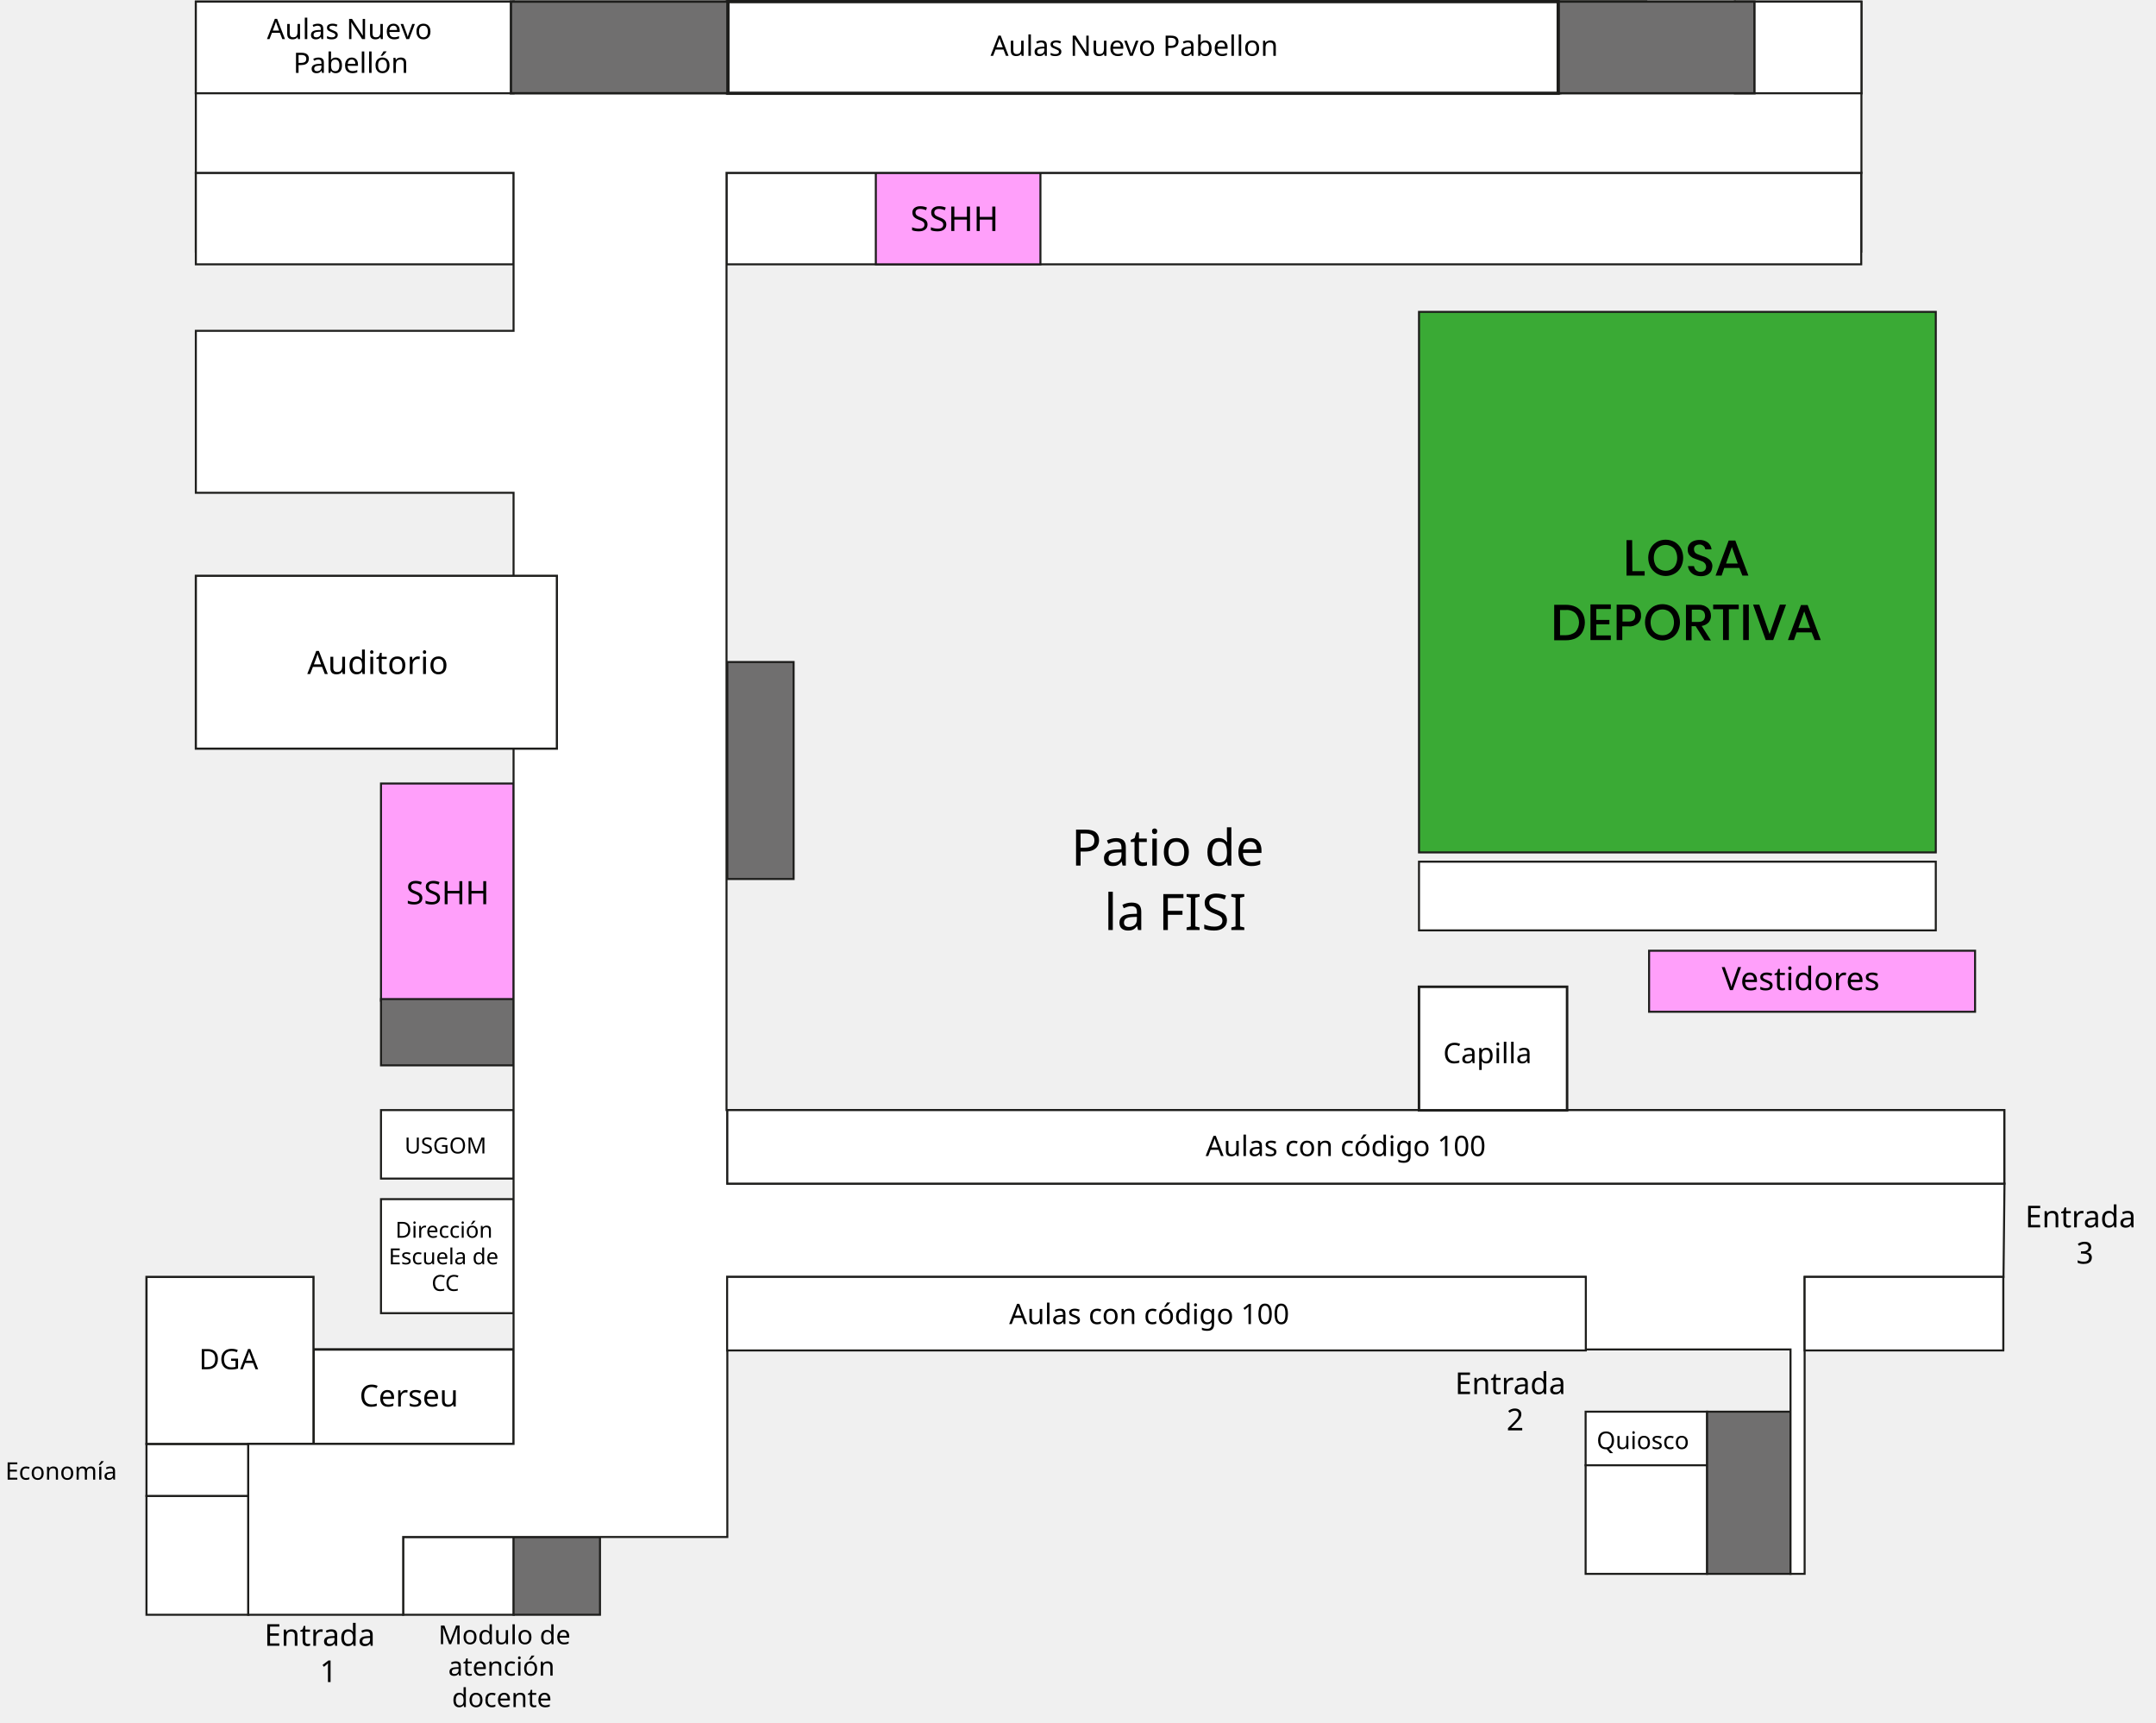
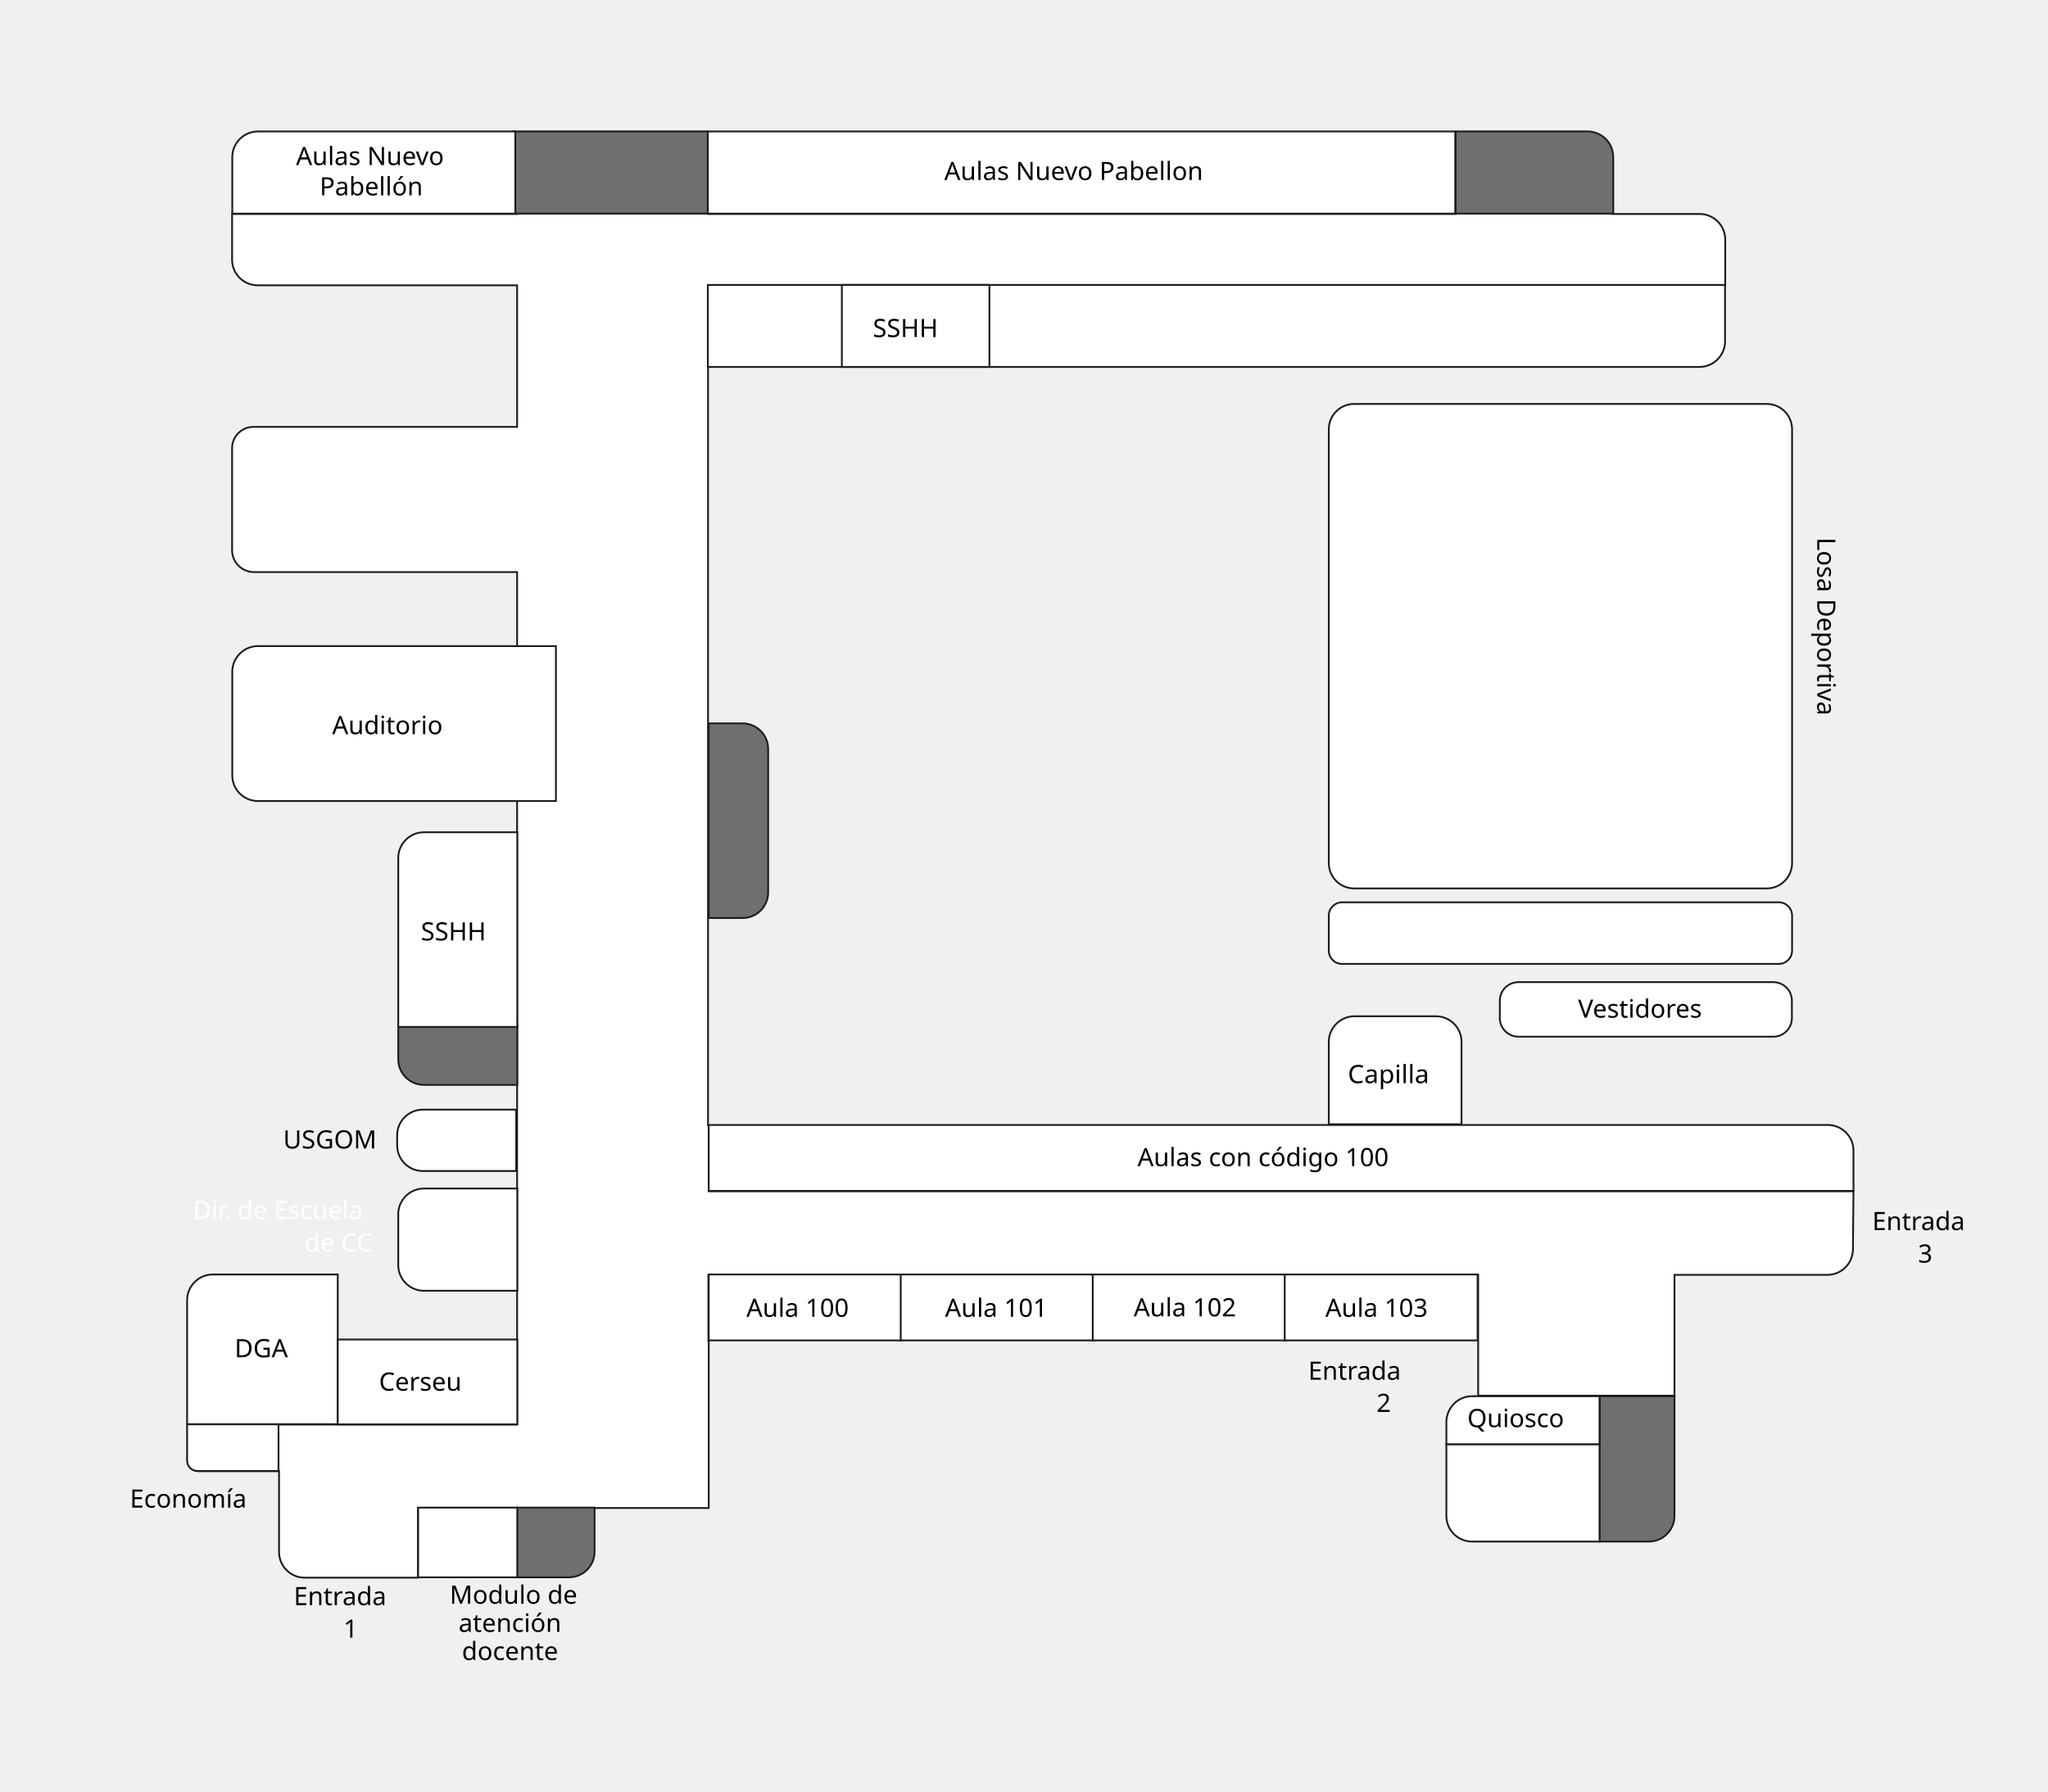
- <svg xmlns="http://www.w3.org/2000/svg" version="1.1" id="Capa_1" x="0px" y="0px" viewBox="0 0 1070.1 854.9" style="enable-background:new 0 0 1070.1 854.9;" xml:space="preserve">
+ <svg xmlns="http://www.w3.org/2000/svg" version="1.1" id="Capa_1" x="0px" y="0px" viewBox="0 0 1133.9 992.1" style="enable-background:new 0 0 1133.9 992.1;" xml:space="preserve">
  <style type="text/css">
	.st0{fill:#FFFFFF;stroke:#1D1D1B;stroke-miterlimit:10;}
- 	.st1{fill:#3AAA35;stroke:#1D1D1B;stroke-miterlimit:10;}
- 	.st2{fill:#FF9FFA;stroke:#1D1D1B;stroke-miterlimit:10;}
- 	.st3{fill:#706F6F;stroke:#1D1D1B;stroke-miterlimit:10;}
- 	.st4{fill:#FFFFFF;stroke:#1D1D1B;stroke-width:1.23;stroke-miterlimit:10;}
- 	.st5{fill:#FFFFFF;stroke:#1D1D1B;stroke-width:1.08;stroke-miterlimit:10;}
- 	.st6{font-family:'Poppins-Medium';}
- 	.st7{font-size:15px;}
- 	.st8{font-size:12px;}
- 	.st9{font-size:14px;}
- 	.st10{font-size:11px;}
- 	.st11{font-size:13px;}
- 	.st12{font-size:16px;}
- 	.st13{font-size:17px;}
- 	.st14{fill:#706F6F;stroke:#1D1D1B;stroke-width:1.17;stroke-miterlimit:10;}
- 	.st15{fill:#706F6F;stroke:#1D1D1B;stroke-width:1.12;stroke-miterlimit:10;}
- 	.st16{fill:#FFFFFF;stroke:#1D1D1B;stroke-width:1.25;stroke-miterlimit:10;}
- 	.st17{fill:#FFFFFF;stroke:#1D1D1B;stroke-width:1.62;stroke-miterlimit:10;}
- 	.st18{fill:#FFFFFF;stroke:#1D1D1B;stroke-width:1.07;stroke-miterlimit:10;}
- 	.st19{font-size:25px;}
+ 	.st1{fill:#706F6F;stroke:#1D1D1B;stroke-miterlimit:10;}
+ 	.st2{font-family:'Poppins-Medium';}
+ 	.st3{font-size:14px;}
+ 	.st4{fill:#FFFFFF;}
+ 	.st5{fill:none;}
</style>
-   <rect x="97.2" y="85.8" class="st0" width="157.8" height="39.1" />
-   <rect x="360.6" y="85.8" class="st0" width="563.2" height="39.1" />
-   <rect x="97.2" y="0.8" class="st0" width="157.8" height="45.5" />
-   <rect x="360.6" y="0.8" class="st0" width="456.5" height="45.5" />
-   <rect x="861.1" y="0.8" class="st0" width="62.8" height="45.5" />
-   <rect x="704.3" y="154.8" class="st1" width="256.5" height="268.3" />
-   <rect x="704.3" y="427.7" class="st0" width="256.5" height="34.1" />
-   <rect x="818.5" y="471.9" class="st2" width="161.8" height="30.3" />
-   <rect x="97.2" y="0.8" class="st0" width="157.8" height="45.5" />
-   <rect x="360.6" y="0.8" class="st0" width="456.5" height="45.5" />
-   <rect x="861.1" y="0.8" class="st0" width="62.8" height="45.5" />
-   <rect x="97.2" y="85.8" class="st0" width="157.8" height="45.4" />
-   <rect x="360.6" y="85.8" class="st0" width="563.2" height="45.4" />
-   <rect x="434.7" y="85.8" class="st2" width="81.7" height="45.4" />
-   <rect x="189.1" y="388.9" class="st2" width="65.9" height="107.8" />
-   <rect x="361" y="328.6" class="st3" width="32.9" height="107.7" />
-   <rect x="189.1" y="495.9" class="st3" width="65.9" height="32.9" />
-   <rect x="189.1" y="551" class="st0" width="65.9" height="34" />
-   <rect x="189.1" y="595.2" class="st0" width="65.9" height="56.6" />
-   <rect x="360.9" y="669.8" class="st0" width="0.2" height="0.5" />
-   <rect x="360.9" y="633.8" class="st0" width="426.2" height="36" />
-   <rect x="895.7" y="633.8" class="st0" width="98.6" height="36" />
-   <rect x="361" y="551" class="st0" width="633.8" height="36.5" />
-   <rect x="787" y="700.7" class="st0" width="60.3" height="26.6" />
-   <rect x="787" y="727.3" class="st0" width="60.3" height="53.9" />
-   <rect x="847.3" y="700.7" class="st3" width="41.4" height="80.5" />
-   <rect x="72.7" y="742.5" class="st0" width="50.6" height="59" />
-   <rect x="72.7" y="716.7" class="st0" width="50.6" height="25.8" />
-   <rect x="200.1" y="762.9" class="st0" width="54.9" height="38.6" />
-   <rect x="254.9" y="762.9" class="st3" width="42.9" height="38.6" />
-   <rect x="155.6" y="669.8" class="st4" width="99.4" height="47" />
-   <rect x="72.7" y="633.8" class="st5" width="82.9" height="82.9" />
-   <polygon class="st0" points="994.9,587.5 994.4,633.8 895.7,633.8 895.7,781.2 888.7,781.2 888.7,669.8 787,669.8 787,633.8   360.9,633.8 360.9,670.3 361,670.3 361,762.9 200.1,762.9 200.1,801.5 123.2,801.5 123.2,716.7 254.9,716.7 254.9,244.6 97.2,244.6   97.2,164.2 254.9,164.2 254.9,85.8 97.2,85.8 97.2,46.3 254.9,46.3 254.9,0.8 360.6,0.8 360.6,46.3 774.5,46.3 774.5,0.8 861.1,0.8   861.1,46.3 923.9,46.3 923.9,85.8 360.6,85.8 360.6,551 361,551 361,587.5 " />
-   <rect x="361" y="551" class="st0" width="633.8" height="36.5" />
-   <rect x="360.9" y="633.8" class="st0" width="426.2" height="36.5" />
-   <rect x="895.7" y="633.8" class="st0" width="98.6" height="36.5" />
-   <text transform="matrix(1 0 0 1 131.22 816.91)" class="st6 st7">Entrada </text>
-   <text transform="matrix(1 0 0 1 158.74 834.91)" class="st6 st7">1</text>
-   <text transform="matrix(1 0 0 1 2.64 734.44)" class="st6 st8">Economía</text>
-   <text transform="matrix(1 0 0 1 98.78 679.63)" class="st6 st9">DGA</text>
-   <text transform="matrix(1 0 0 1 178.42 698.12)" class="st6 st7">Cerseu</text>
-   <text transform="matrix(1 0 0 1 196.28 614.35)" class="st6 st10">Dirección </text>
-   <text transform="matrix(1 0 0 1 192.94 627.55)" class="st6 st10">Escuela de</text>
-   <text transform="matrix(1 0 0 1 214.19 640.75)" class="st6 st10">CC</text>
-   <text transform="matrix(1 0 0 1 200.82 572.51)" class="st6 st10">USGOM</text>
-   <text transform="matrix(1 0 0 1 598.4 573.81)" class="st6 st9">Aulas con código 100</text>
-   <text transform="matrix(1 0 0 1 500.88 657.21)" class="st6 st9">Aulas con código 100</text>
-   <text transform="matrix(1 0 0 1 217.58 816.11)" class="st6 st11">Modulo de </text>
-   <text transform="matrix(1 0 0 1 222.49 831.71)" class="st6 st11">atención </text>
-   <text transform="matrix(1 0 0 1 224.33 847.31)" class="st6 st11">docente</text>
-   <text transform="matrix(1 0 0 1 201.6 448.8)" class="st6 st12">SSHH</text>
-   <text transform="matrix(1 0 0 1 854.56 491.46)" class="st6 st12">Vestidores</text>
-   <text transform="matrix(1 0 0 1 451.84 114.66)" class="st6 st13">SSHH</text>
-   <path d="M810.2,283.5h6.1v2.2h-9v-17.6h2.8L810.2,283.5z" />
-   <path d="M831.2,269c1.3,0.8,2.4,1.9,3.1,3.2c1.5,2.9,1.5,6.4,0,9.3c-0.7,1.3-1.8,2.5-3.1,3.2c-2.8,1.6-6.1,1.6-8.9,0  c-1.3-0.8-2.4-1.9-3.1-3.2c-1.5-2.9-1.5-6.4,0-9.3c0.7-1.3,1.8-2.4,3.1-3.2C825,267.5,828.4,267.5,831.2,269z M823.7,271.3  c-0.9,0.5-1.6,1.3-2.1,2.2c-1,2.1-1,4.6,0,6.8c0.4,0.9,1.2,1.7,2.1,2.2c0.9,0.5,1.9,0.8,3,0.8c1.1,0,2.1-0.2,3-0.8  c0.9-0.5,1.6-1.3,2-2.2c1-2.1,1-4.6,0-6.8c-0.4-0.9-1.1-1.7-2-2.2c-0.9-0.5-1.9-0.8-3-0.8C825.6,270.5,824.6,270.8,823.7,271.3  L823.7,271.3z" />
-   <path d="M849.3,283.5c-0.4,0.8-1.1,1.4-1.9,1.8c-1,0.5-2,0.7-3.1,0.7c-1.1,0-2.2-0.2-3.2-0.6c-0.9-0.4-1.7-1-2.3-1.8  c-0.6-0.8-0.9-1.7-1-2.6h3c0.2,1.7,1.6,2.9,3.3,2.8c0.7,0,1.5-0.2,2-0.7c0.5-0.5,0.7-1.1,0.7-1.8c0-0.6-0.2-1.1-0.5-1.6  c-0.4-0.4-0.8-0.8-1.3-1c-0.5-0.2-1.2-0.5-2.1-0.8c-0.9-0.3-1.8-0.6-2.7-1c-0.7-0.4-1.3-0.9-1.8-1.5c-0.5-0.8-0.8-1.7-0.7-2.6  c-0.1-1.8,1-3.5,2.7-4.2c0.9-0.4,2-0.6,3-0.6c1.5-0.1,3.1,0.4,4.3,1.3c1,0.8,1.7,2.1,1.8,3.4h-3.1c-0.1-0.7-0.4-1.3-0.9-1.7  c-0.6-0.5-1.3-0.8-2.1-0.7c-0.7,0-1.4,0.2-1.9,0.6c-0.5,0.4-0.8,1.1-0.7,1.8c0,0.5,0.2,1.1,0.5,1.5c0.3,0.4,0.8,0.7,1.3,0.9  c0.5,0.2,1.2,0.5,2.1,0.8c0.9,0.3,1.9,0.6,2.7,1.1c0.7,0.4,1.3,0.9,1.8,1.6c0.5,0.8,0.8,1.7,0.7,2.7  C849.8,281.9,849.7,282.7,849.3,283.5z" />
-   <path d="M863.3,281.9h-7.5l-1.3,3.8h-3l6.5-17.4h3.3l6.5,17.4h-3L863.3,281.9z M862.5,279.7l-2.9-8.2l-2.9,8.2H862.5z" />
-   <path d="M785.5,313.6c-0.7,1.3-1.8,2.4-3.2,3.1c-1.6,0.8-3.3,1.1-5,1.1h-5.9v-17.6h5.9c1.7,0,3.4,0.3,5,1.1c1.3,0.7,2.4,1.7,3.2,3.1  C787,307.2,787,310.6,785.5,313.6z M782,313.6c2.3-2.7,2.3-6.6,0-9.2c-1.3-1.2-3.1-1.8-4.9-1.6h-2.8v12.5h2.8  C778.9,315.3,780.7,314.7,782,313.6L782,313.6z" />
-   <path d="M792.3,302.4v5.3h6.5v2.2h-6.5v5.5h7.2v2.3h-10.1v-17.7h10.1v2.3H792.3z" />
-   <path d="M805.2,310.9v6.8h-2.8v-17.6h6c1.7-0.1,3.3,0.4,4.6,1.5c1.1,1.1,1.6,2.5,1.5,4c0.1,1.5-0.5,2.9-1.6,3.9  c-1.3,1-2.9,1.6-4.5,1.4L805.2,310.9z M811.6,305.5c0.1-0.8-0.2-1.7-0.8-2.3c-0.8-0.6-1.7-0.9-2.7-0.8h-2.8v6.1h2.8  C810.4,308.6,811.6,307.6,811.6,305.5z" />
-   <path d="M829.6,301c1.3,0.8,2.4,1.9,3.1,3.2c1.5,2.9,1.5,6.4,0,9.3c-0.7,1.3-1.8,2.5-3.1,3.2c-2.8,1.6-6.1,1.6-8.9,0  c-1.3-0.8-2.4-1.9-3.1-3.2c-1.5-2.9-1.5-6.4,0-9.3c0.7-1.3,1.8-2.4,3.1-3.2C823.5,299.5,826.8,299.5,829.6,301L829.6,301z  M822.1,303.3c-0.9,0.5-1.6,1.3-2.1,2.2c-1,2.1-1,4.6,0,6.8c0.5,0.9,1.2,1.7,2.1,2.2c0.9,0.5,1.9,0.8,3,0.8c1.1,0,2.1-0.2,3-0.8  c0.9-0.5,1.6-1.3,2-2.2c1-2.1,1-4.6,0-6.8c-0.5-0.9-1.2-1.7-2-2.2c-0.9-0.5-1.9-0.8-3-0.8C824.1,302.5,823.1,302.8,822.1,303.3  L822.1,303.3z" />
-   <path d="M846,317.8l-4.4-7h-2v7h-2.8v-17.6h6.2c1.7-0.1,3.3,0.4,4.6,1.5c1.1,1,1.6,2.4,1.6,3.9c0.1,1.2-0.4,2.5-1.2,3.4  c-0.9,0.9-2.1,1.5-3.4,1.7l4.6,7.2L846,317.8z M839.6,308.7h3.2c2.3,0,3.4-1,3.5-3c0-0.8-0.3-1.7-0.8-2.3c-0.7-0.6-1.7-0.9-2.6-0.8  h-3.2V308.7z" />
-   <path d="M863,300.1v2.3h-4.9v15.3h-2.9v-15.3h-4.9v-2.3H863z" />
-   <path d="M868,300.1v17.6h-2.8v-17.6H868z" />
-   <path d="M873.2,300.1l5.1,14.6l5.1-14.6h3.1l-6.4,17.6h-3.7l-6.3-17.6H873.2z" />
-   <path d="M899.2,313.9h-7.5l-1.3,3.8h-3l6.5-17.4h3.3l6.5,17.4h-3L899.2,313.9z M898.4,311.7l-2.9-8.2l-2.9,8.2H898.4z" />
-   <text transform="matrix(1 0 0 1 792.46 719.22)" class="st6 st8">Quiosco</text>
-   <text transform="matrix(1 0 0 1 722.17 691.97)" class="st6 st7">Entrada </text>
-   <text transform="matrix(1 0 0 1 747.74 709.97)" class="st6 st7">2</text>
-   <rect x="253.6" y="0.8" class="st14" width="107.7" height="45.5" />
-   <rect x="773.4" y="0.8" class="st15" width="97.4" height="45.5" />
-   <rect x="704.3" y="489.8" class="st16" width="73.5" height="61.3" />
-   <text transform="matrix(1 0 0 1 716.3 527.72)" class="st6 st9">Capilla</text>
-   <rect x="361.3" y="0.8" class="st17" width="412.1" height="45.5" />
-   <text transform="matrix(1 0 0 1 491.65 27.7)" class="st6 st9">Aulas Nuevo Pabellon</text>
-   <text transform="matrix(1 0 0 1 132.5 19.39)" class="st6 st9">Aulas Nuevo </text>
-   <text transform="matrix(1 0 0 1 145.56 36.19)" class="st6 st9">Pabellón</text>
-   <rect x="97.2" y="285.8" class="st18" width="179.2" height="85.8" />
-   <text transform="matrix(1 0 0 1 152.5 334.56)" class="st6 st12">Auditorio</text>
-   <text transform="matrix(1 0 0 1 531.66 429.63)" class="st6 st19">Patio de </text>
-   <text transform="matrix(1 0 0 1 548 461.63)" class="st6 st19">la FISI</text>
-   <text transform="matrix(1 0 0 1 1005.18 609.21)" class="st6 st7">Entrada </text>
-   <text transform="matrix(1 0 0 1 1030.54 627.21)" class="st6 st7">3</text>
+   <path class="st0" d="M1026.2,659.7l-0.3,32.3c-0.1,7.8-6.4,14-14.2,14h-84.6v66.9H818.4V706H392.2v36.5h0.2v92.6h-161v38.6h-62.7  c-7.8,0-14.2-6.3-14.2-14.2v-44.8h-44.8c-3.1,0-5.7-2.5-5.7-5.7v-20.1h182.3V316.8H140.6c-6.7,0-12.1-5.4-12.1-12.1v-56.5  c0-6.5,5.3-11.8,11.8-11.8h146V158H142.7c-7.8,0-14.2-6.3-14.2-14.2v-25.3h157.8V73H392v45.5h413.8V73h72.4  c7.8,0,14.2,6.3,14.2,14.2v31.3H941c7.8,0,14.2,6.3,14.2,14.2V158H392v465.2h0.4v36.5H1026.2z" />
+   <path class="st0" d="M743,499.7h241.9c4,0,7.3,3.3,7.3,7.3v19.5c0,4-3.3,7.3-7.3,7.3H743c-4,0-7.3-3.3-7.3-7.3V507  C735.7,503,739,499.7,743,499.7z" />
+   <path class="st0" d="M391.9,157.8h563.2V189c0,7.8-6.3,14.2-14.2,14.2h-549V157.8z" />
+   <path class="st1" d="M392.4,400.6h18.7c7.8,0,14.2,6.3,14.2,14.2v79.4c0,7.8-6.3,14.2-14.2,14.2h-18.7V400.6z" />
+   <path class="st1" d="M220.5,567.9h65.9v32.9h-51.7c-7.8,0-14.2-6.3-14.2-14.2V567.9z" />
+   <path class="st0" d="M800.9,799.8h84.8v53.9H815c-7.8,0-14.2-6.3-14.2-14.2V799.8z" />
+   <path class="st1" d="M885.7,773.2h41.4v66.3c0,7.8-6.3,14.2-14.2,14.2h-27.2V773.2z" />
+   <path class="st1" d="M286.3,834.9h42.9v24.4c0,7.8-6.3,14.2-14.2,14.2h-28.7V834.9z" />
+   <text transform="matrix(1 0 0 1 162.6252 888.9179)" class="st2 st3">Entrada </text>
+   <text transform="matrix(1 0 0 1 190.1452 906.9179)" class="st2 st3">1</text>
+   <g>
+     <path class="st0" d="M103.6,788.8h50.6v25.8h-44.9c-3.1,0-5.7-2.5-5.7-5.7V788.8z" />
+     <text transform="matrix(1 0 0 1 71.9134 834.9084)" class="st2 st3">Economía</text>
+   </g>
+   <g>
+     <path class="st0" d="M117.8,705.8H187v82.9h-83.4V720C103.6,712.2,110,705.8,117.8,705.8z" />
+     <text transform="matrix(1.0056 0 0 1 129.8685 751.638)" class="st2 st3">DGA</text>
+   </g>
+   <g>
+     <rect x="187" y="741.8" class="st0" width="99.4" height="47" />
+     <text transform="matrix(1 0 0 1 209.8251 770.1279)" class="st2 st3">Cerseu</text>
+   </g>
+   <g>
+     <path class="st0" d="M234.1,614.5h51.7v34h-51.7c-7.8,0-14.2-6.3-14.2-14.2v-5.7C219.9,620.9,226.3,614.5,234.1,614.5z" />
+     <text transform="matrix(1 0 0 1 156.7641 636.0179)" class="st2 st3">USGOM</text>
+   </g>
+   <g>
+     <path class="st0" d="M392.4,623H1012c7.8,0,14.2,6.3,14.2,14.2v22.3H392.4V623z" />
+     <text transform="matrix(1 0 0 1 629.8052 645.8179)" class="st2 st3">Aulas con código 100</text>
+   </g>
+   <g>
+     <rect x="231.5" y="834.9" class="st0" width="54.9" height="38.6" />
+     <text transform="matrix(1 0 0 1 248.9852 888.1179)" class="st2 st3">Modulo de </text>
+     <text transform="matrix(1 0 0 1 253.8952 903.718)" class="st2 st3">atención </text>
+     <text transform="matrix(1 0 0 1 255.7352 919.3179)" class="st2 st3">docente</text>
+   </g>
+   <g>
+     <path class="st0" d="M234.7,460.9h51.7v107.8h-65.9v-93.6C220.5,467.3,226.9,460.9,234.7,460.9z" />
+     <text transform="matrix(1 0 0 1 233.0052 520.8079)" class="st2 st3">SSHH</text>
+   </g>
+   <g>
+     <path class="st0" d="M840.7,543.9h141.1c5.7,0,10.3,4.6,10.3,10.3v9.6c0,5.7-4.6,10.3-10.3,10.3H840.7c-5.7,0-10.3-4.6-10.3-10.3   v-9.6C830.4,548.5,835,543.9,840.7,543.9z" />
+     <text transform="matrix(1 0 0 1 873.7056 563.5723)" class="st2 st3">Vestidores</text>
+   </g>
+   <g>
+     <rect x="466.1" y="157.8" class="st0" width="81.7" height="45.4" />
+     <text transform="matrix(1 0 0 1 483.2451 186.6679)" class="st2 st3">SSHH</text>
+   </g>
+   <text transform="matrix(1 0 0 1 724.3055 764.0825)" class="st2 st3">Entrada </text>
+   <text transform="matrix(1 0 0 1 762.0966 781.9027)" class="st2 st3">2</text>
+   <rect x="284.2" y="72.8" class="st1" width="107.7" height="45.5" />
+   <path class="st1" d="M805.9,72.8H879c7.8,0,14.2,6.3,14.2,14.2v31.3h-87.3V72.8z" />
+   <g>
+     <path class="st0" d="M749.9,562.8H795c7.8,0,14.2,6.3,14.2,14.2v45.6h-73.5V577C735.7,569.2,742.1,562.8,749.9,562.8z" />
+     <text transform="matrix(1.0245 0 0 1 746.2147 599.8226)" class="st2 st3">Capilla</text>
+   </g>
+   <g>
+     <rect x="391.9" y="72.8" class="st0" width="413.8" height="45.5" />
+     <text transform="matrix(1.0041 0 0 1 522.8075 99.7078)" class="st2 st3">Aulas Nuevo Pabellon</text>
+   </g>
+   <g>
+     <path class="st0" d="M142.8,72.8h142.5v45.5H128.6V87C128.6,79.2,135,72.8,142.8,72.8z" />
+     <text transform="matrix(1 0 0 1 163.9052 91.398)" class="st2 st3">Aulas Nuevo </text>
+     <text transform="matrix(1 0 0 1 176.9651 108.1979)" class="st2 st3">Pabellón</text>
+   </g>
+   <g>
+     <path class="st0" d="M142.8,357.8h165v85.8h-165c-7.8,0-14.2-6.3-14.2-14.2V372C128.6,364.2,135,357.8,142.8,357.8z" />
+     <text transform="matrix(1 0 0 1 183.9052 406.5679)" class="st2 st3">Auditorio</text>
+   </g>
+   <text transform="matrix(1 0 0 1 1036.585 681.218)" class="st2 st3">Entrada </text>
+   <text transform="matrix(1 0 0 1 1061.945 699.218)" class="st2 st3">3</text>
+   <g>
+     <path class="st0" d="M234.7,658.2h51.7v56.6h-51.7c-7.8,0-14.2-6.3-14.2-14.2v-28.3C220.5,664.6,226.9,658.2,234.7,658.2z" />
+     <text transform="matrix(1 0 0 1 106.7749 675.0745)" class="st4 st2 st3">     </text>
+     <text transform="matrix(1 0 0 1 106.7749 675.0745)" class="st4 st2 st3">Dir. de Escuela </text>
+     <text transform="matrix(1 0 0 1 218.0282 675.0745)" class="st4 st2 st3">     </text>
+     <text transform="matrix(1 0 0 1 168.675 693.0745)" class="st4 st2 st3">de CC</text>
+     <text transform="matrix(1 0 0 1 214.4692 693.0745)" class="st4 st2 st3">    </text>
+   </g>
+   <g>
+     <path class="st0" d="M749.7,223.7h228.5c7.7,0,14,6.3,14,14V478c0,7.7-6.3,14-14,14H749.7c-7.7,0-14-6.3-14-14V237.7   C735.7,230,742,223.7,749.7,223.7z" />
+     <rect x="997.1" y="294" class="st5" width="29.2" height="119.5" />
+     <text transform="matrix(0 1 -1 0 1006.154 297.6098)" class="st2 st3">Losa Deportiva</text>
+   </g>
+   <g>
+     <path class="st0" d="M815,773.2h70.6v26.6h-84.8v-12.4C800.9,779.6,807.2,773.2,815,773.2z" />
+     <text transform="matrix(1 0 0 1 812.3798 790.3447)" class="st2 st3">Quiosco</text>
+   </g>
+   <g>
+     <rect x="392.4" y="705.8" class="st0" width="106.8" height="36.5" />
+     <text transform="matrix(1 0 0 1 413.2471 729.2375)" class="st2 st3">Aula 100</text>
+   </g>
+   <rect x="554.3" y="729.2" class="st5" width="2.3" height="12.1" />
+   <g>
+     <rect x="498.7" y="705.8" class="st0" width="106.8" height="36.5" />
+     <text transform="matrix(1 0 0 1 523.2213 729.2375)" class="st2 st3">Aula 101</text>
+   </g>
+   <g>
+     <rect x="605" y="705.8" class="st0" width="106.8" height="36.5" />
+     <text transform="matrix(1 0 0 1 627.6971 728.9875)" class="st2 st3">Aula 102</text>
+   </g>
+   <g>
+     <rect x="711.3" y="705.8" class="st0" width="106.8" height="36.5" />
+     <text transform="matrix(1 0 0 1 733.8037 729.2375)" class="st2 st3">Aula 103</text>
+   </g>
</svg>
